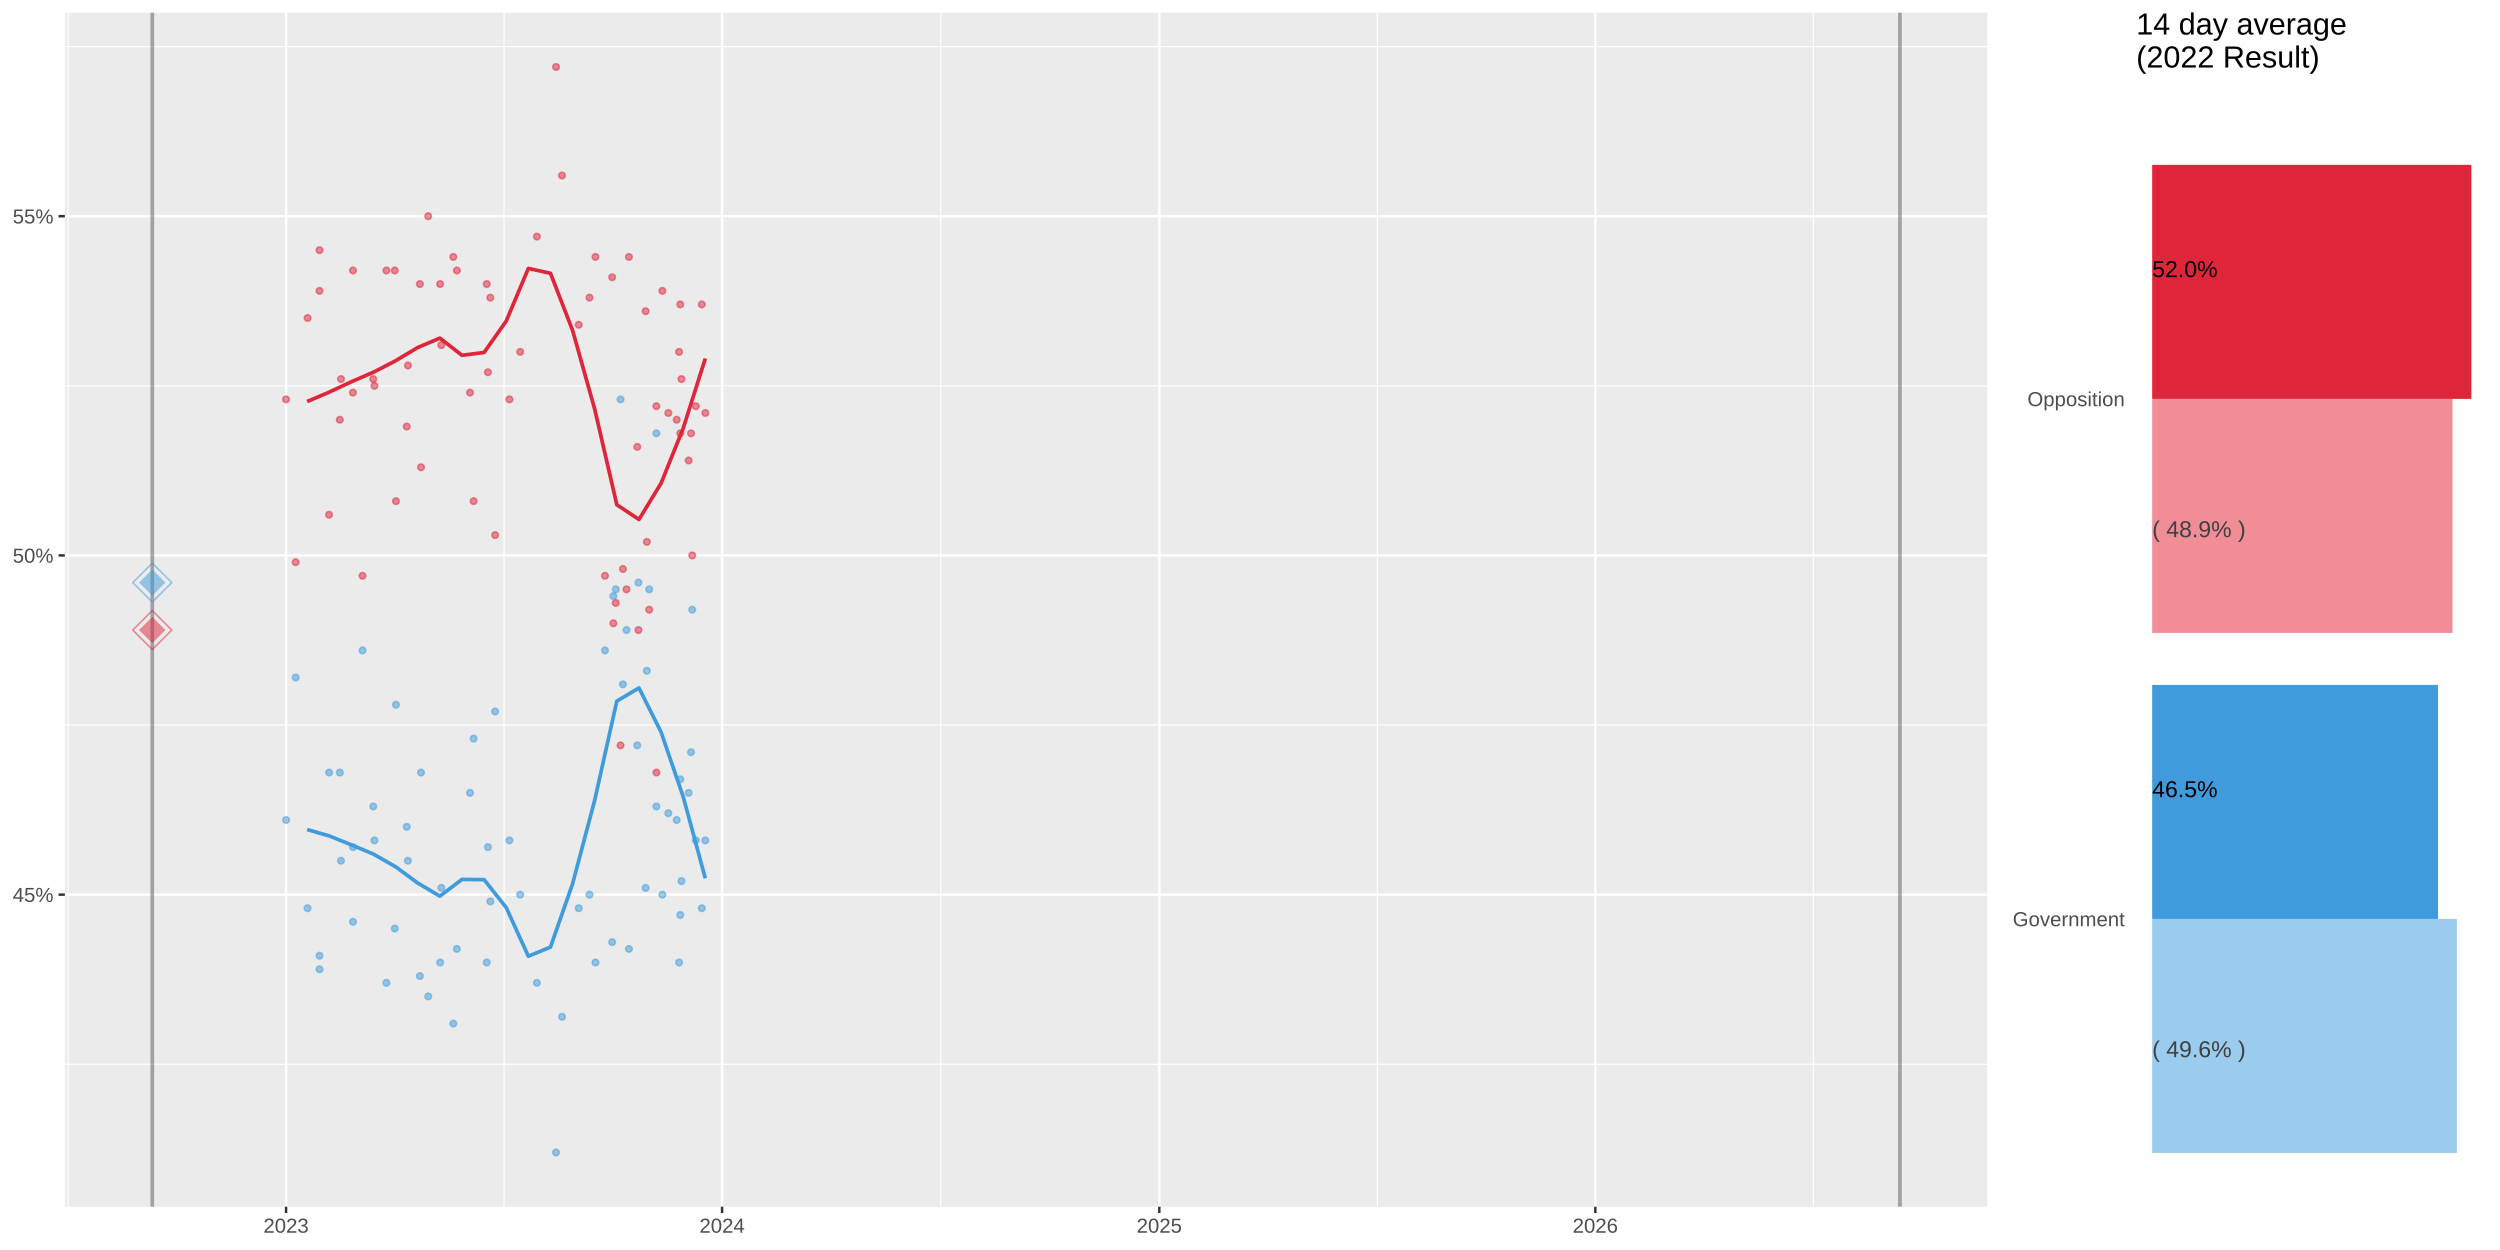
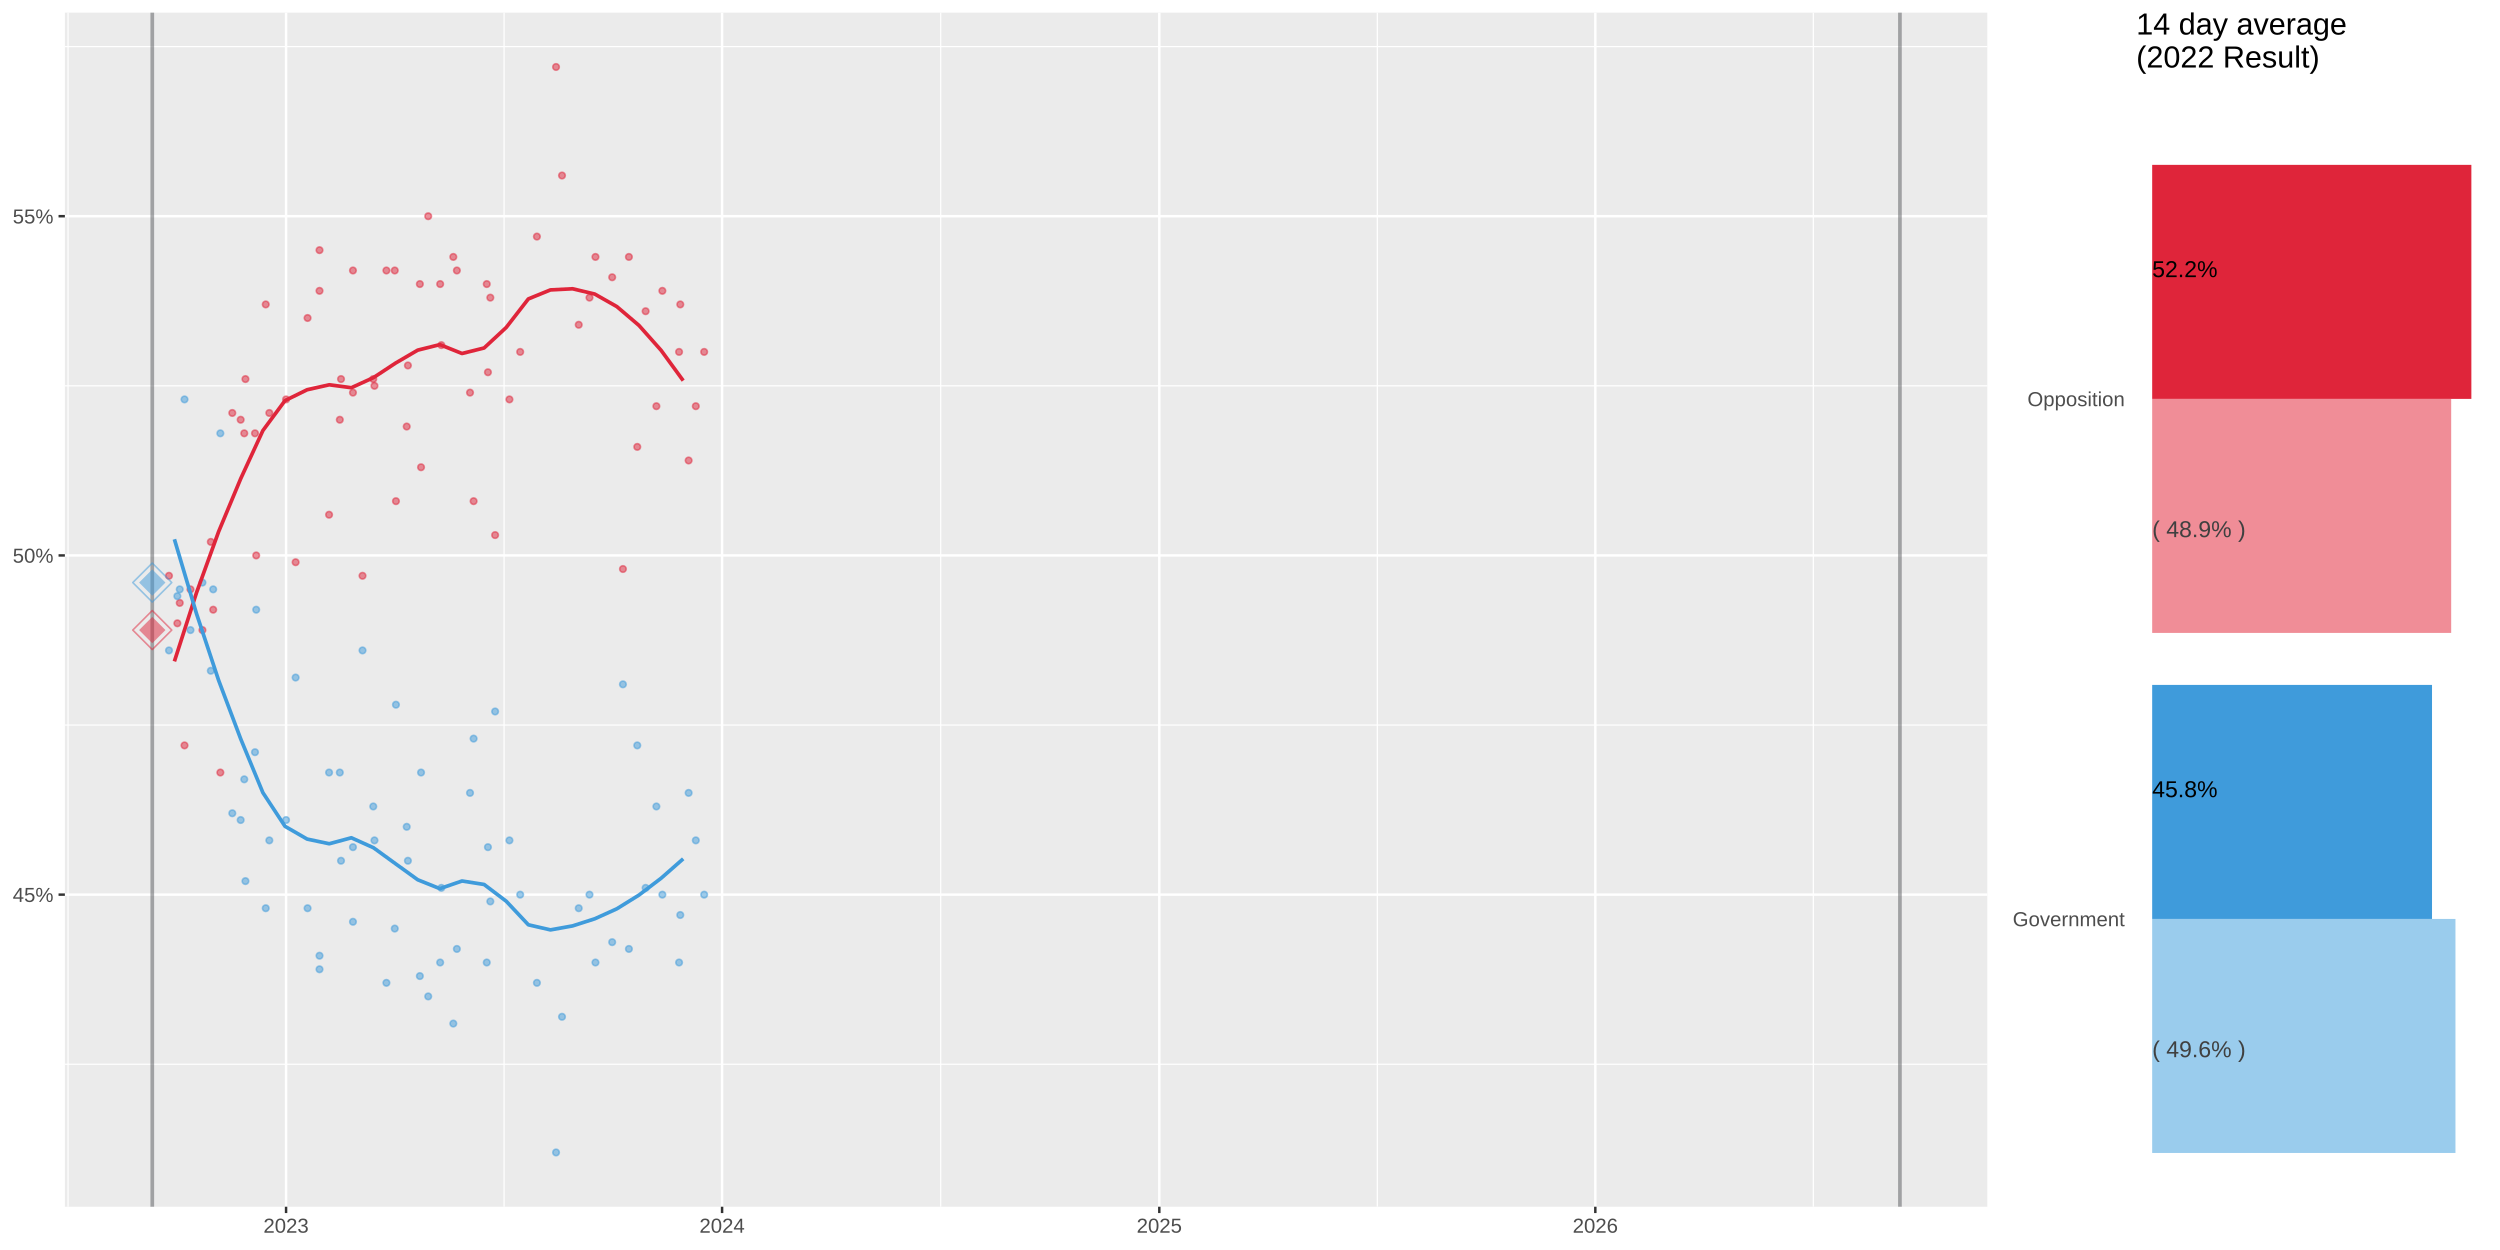
<svg xmlns="http://www.w3.org/2000/svg" class="svglite" width="1080.00pt" height="540.00pt" viewBox="0 0 1080.00 540.00">
  <defs>
    <style type="text/css">
    line, polyline, polygon, path, rect, circle {
      fill: none;
      stroke: #000000;
      stroke-linecap: round;
      stroke-linejoin: round;
      stroke-miterlimit: 10.00;
    }
    text {
      white-space: pre;
    }
  </style>
  </defs>
  <rect width="100%" height="100%" style="stroke: none; fill: none;" />
  <defs>
    <clipPath id="cpMC4wMHwxMDgwLjAwfDAuMDB8NTQwLjAw">
      <rect x="0.00" y="0.00" width="1080.00" height="540.00" />
    </clipPath>
  </defs>
  <g clip-path="url(#cpMC4wMHwxMDgwLjAwfDAuMDB8NTQwLjAw)">
</g>
  <defs>
    <clipPath id="cpMC4wMHw4NjQuMDB8MC4wMHw1NDAuMDA=">
      <rect x="0.00" y="0.00" width="864.00" height="540.00" />
    </clipPath>
  </defs>
  <g clip-path="url(#cpMC4wMHw4NjQuMDB8MC4wMHw1NDAuMDA=)">
    <rect x="0.00" y="0.00" width="864.00" height="540.00" style="stroke-width: 1.07; stroke: #FFFFFF; fill: #FFFFFF;" />
  </g>
  <g clip-path="url(#cpMC4wMHwxMDgwLjAwfDAuMDB8NTQwLjAw)">
</g>
  <defs>
    <clipPath id="cpMjguMDN8ODU4LjUyfDUuNDh8NTIxLjMx">
      <rect x="28.03" y="5.48" width="830.49" height="515.83" />
    </clipPath>
  </defs>
  <g clip-path="url(#cpMjguMDN8ODU4LjUyfDUuNDh8NTIxLjMx)">
    <rect x="28.03" y="5.48" width="830.49" height="515.83" style="stroke-width: 1.07; stroke: none; fill: #EBEBEB;" />
    <polyline points="28.03,459.76 858.52,459.76 " style="stroke-width: 0.53; stroke: #FFFFFF; stroke-linecap: butt;" />
    <polyline points="28.03,313.22 858.52,313.22 " style="stroke-width: 0.53; stroke: #FFFFFF; stroke-linecap: butt;" />
    <polyline points="28.03,166.68 858.52,166.68 " style="stroke-width: 0.53; stroke: #FFFFFF; stroke-linecap: butt;" />
    <polyline points="28.03,20.13 858.52,20.13 " style="stroke-width: 0.53; stroke: #FFFFFF; stroke-linecap: butt;" />
    <polyline points="29.40,521.31 29.40,5.48 " style="stroke-width: 0.53; stroke: #FFFFFF; stroke-linecap: butt;" />
    <polyline points="217.76,521.31 217.76,5.48 " style="stroke-width: 0.53; stroke: #FFFFFF; stroke-linecap: butt;" />
    <polyline points="406.38,521.31 406.38,5.48 " style="stroke-width: 0.53; stroke: #FFFFFF; stroke-linecap: butt;" />
    <polyline points="595.00,521.31 595.00,5.48 " style="stroke-width: 0.53; stroke: #FFFFFF; stroke-linecap: butt;" />
    <polyline points="783.36,521.31 783.36,5.48 " style="stroke-width: 0.53; stroke: #FFFFFF; stroke-linecap: butt;" />
    <polyline points="28.03,386.49 858.52,386.49 " style="stroke-width: 1.07; stroke: #FFFFFF; stroke-linecap: butt;" />
    <polyline points="28.03,239.95 858.52,239.95 " style="stroke-width: 1.07; stroke: #FFFFFF; stroke-linecap: butt;" />
    <polyline points="28.03,93.40 858.52,93.40 " style="stroke-width: 1.07; stroke: #FFFFFF; stroke-linecap: butt;" />
    <polyline points="123.58,521.31 123.58,5.48 " style="stroke-width: 1.07; stroke: #FFFFFF; stroke-linecap: butt;" />
    <polyline points="311.94,521.31 311.94,5.48 " style="stroke-width: 1.07; stroke: #FFFFFF; stroke-linecap: butt;" />
    <polyline points="500.82,521.31 500.82,5.48 " style="stroke-width: 1.07; stroke: #FFFFFF; stroke-linecap: butt;" />
    <polyline points="689.18,521.31 689.18,5.48 " style="stroke-width: 1.07; stroke: #FFFFFF; stroke-linecap: butt;" />
+     <circle cx="304.20" cy="152.02" r="1.42" style="stroke-width: 0.71; stroke: #DF253A; stroke-opacity: 0.50; fill: #DF253A; fill-opacity: 0.50;" />
    <circle cx="300.59" cy="175.47" r="1.42" style="stroke-width: 0.71; stroke: #DF253A; stroke-opacity: 0.50; fill: #DF253A; fill-opacity: 0.50;" />
    <circle cx="297.49" cy="198.92" r="1.42" style="stroke-width: 0.71; stroke: #DF253A; stroke-opacity: 0.50; fill: #DF253A; fill-opacity: 0.50;" />
    <circle cx="293.88" cy="131.51" r="1.42" style="stroke-width: 0.71; stroke: #DF253A; stroke-opacity: 0.50; fill: #DF253A; fill-opacity: 0.50;" />
    <circle cx="293.36" cy="152.02" r="1.42" style="stroke-width: 0.71; stroke: #DF253A; stroke-opacity: 0.50; fill: #DF253A; fill-opacity: 0.50;" />
    <circle cx="286.14" cy="125.64" r="1.42" style="stroke-width: 0.71; stroke: #DF253A; stroke-opacity: 0.50; fill: #DF253A; fill-opacity: 0.50;" />
    <circle cx="283.56" cy="175.47" r="1.42" style="stroke-width: 0.71; stroke: #DF253A; stroke-opacity: 0.50; fill: #DF253A; fill-opacity: 0.50;" />
    <circle cx="278.91" cy="134.44" r="1.42" style="stroke-width: 0.71; stroke: #DF253A; stroke-opacity: 0.50; fill: #DF253A; fill-opacity: 0.50;" />
    <circle cx="275.30" cy="193.05" r="1.42" style="stroke-width: 0.71; stroke: #DF253A; stroke-opacity: 0.50; fill: #DF253A; fill-opacity: 0.50;" />
    <circle cx="271.69" cy="110.99" r="1.42" style="stroke-width: 0.71; stroke: #DF253A; stroke-opacity: 0.50; fill: #DF253A; fill-opacity: 0.50;" />
    <circle cx="269.11" cy="245.81" r="1.42" style="stroke-width: 0.71; stroke: #DF253A; stroke-opacity: 0.50; fill: #DF253A; fill-opacity: 0.50;" />
    <circle cx="264.46" cy="119.78" r="1.42" style="stroke-width: 0.71; stroke: #DF253A; stroke-opacity: 0.50; fill: #DF253A; fill-opacity: 0.50;" />
    <circle cx="257.24" cy="110.99" r="1.42" style="stroke-width: 0.71; stroke: #DF253A; stroke-opacity: 0.50; fill: #DF253A; fill-opacity: 0.50;" />
    <circle cx="254.66" cy="128.58" r="1.42" style="stroke-width: 0.71; stroke: #DF253A; stroke-opacity: 0.50; fill: #DF253A; fill-opacity: 0.50;" />
    <circle cx="250.01" cy="140.30" r="1.42" style="stroke-width: 0.71; stroke: #DF253A; stroke-opacity: 0.50; fill: #DF253A; fill-opacity: 0.50;" />
    <circle cx="242.79" cy="75.82" r="1.42" style="stroke-width: 0.71; stroke: #DF253A; stroke-opacity: 0.50; fill: #DF253A; fill-opacity: 0.50;" />
    <circle cx="240.21" cy="28.93" r="1.42" style="stroke-width: 0.71; stroke: #DF253A; stroke-opacity: 0.50; fill: #DF253A; fill-opacity: 0.50;" />
    <circle cx="231.95" cy="102.20" r="1.42" style="stroke-width: 0.71; stroke: #DF253A; stroke-opacity: 0.50; fill: #DF253A; fill-opacity: 0.50;" />
    <circle cx="224.72" cy="152.02" r="1.42" style="stroke-width: 0.71; stroke: #DF253A; stroke-opacity: 0.50; fill: #DF253A; fill-opacity: 0.50;" />
    <circle cx="220.08" cy="172.54" r="1.42" style="stroke-width: 0.71; stroke: #DF253A; stroke-opacity: 0.50; fill: #DF253A; fill-opacity: 0.50;" />
    <circle cx="213.89" cy="231.15" r="1.42" style="stroke-width: 0.71; stroke: #DF253A; stroke-opacity: 0.50; fill: #DF253A; fill-opacity: 0.50;" />
    <circle cx="211.82" cy="128.58" r="1.42" style="stroke-width: 0.71; stroke: #DF253A; stroke-opacity: 0.50; fill: #DF253A; fill-opacity: 0.50;" />
    <circle cx="210.79" cy="160.81" r="1.42" style="stroke-width: 0.71; stroke: #DF253A; stroke-opacity: 0.50; fill: #DF253A; fill-opacity: 0.50;" />
    <circle cx="210.28" cy="122.71" r="1.42" style="stroke-width: 0.71; stroke: #DF253A; stroke-opacity: 0.50; fill: #DF253A; fill-opacity: 0.50;" />
    <circle cx="204.60" cy="216.50" r="1.42" style="stroke-width: 0.71; stroke: #DF253A; stroke-opacity: 0.50; fill: #DF253A; fill-opacity: 0.50;" />
    <circle cx="203.05" cy="169.61" r="1.42" style="stroke-width: 0.71; stroke: #DF253A; stroke-opacity: 0.50; fill: #DF253A; fill-opacity: 0.50;" />
    <circle cx="197.37" cy="116.85" r="1.42" style="stroke-width: 0.71; stroke: #DF253A; stroke-opacity: 0.50; fill: #DF253A; fill-opacity: 0.50;" />
    <circle cx="195.83" cy="110.99" r="1.42" style="stroke-width: 0.71; stroke: #DF253A; stroke-opacity: 0.50; fill: #DF253A; fill-opacity: 0.50;" />
    <circle cx="190.66" cy="149.09" r="1.42" style="stroke-width: 0.71; stroke: #DF253A; stroke-opacity: 0.50; fill: #DF253A; fill-opacity: 0.50;" />
    <circle cx="190.15" cy="122.71" r="1.42" style="stroke-width: 0.71; stroke: #DF253A; stroke-opacity: 0.50; fill: #DF253A; fill-opacity: 0.50;" />
    <circle cx="184.99" cy="93.40" r="1.42" style="stroke-width: 0.71; stroke: #DF253A; stroke-opacity: 0.50; fill: #DF253A; fill-opacity: 0.50;" />
    <circle cx="181.89" cy="201.85" r="1.42" style="stroke-width: 0.71; stroke: #DF253A; stroke-opacity: 0.50; fill: #DF253A; fill-opacity: 0.50;" />
    <circle cx="181.38" cy="122.71" r="1.42" style="stroke-width: 0.71; stroke: #DF253A; stroke-opacity: 0.50; fill: #DF253A; fill-opacity: 0.50;" />
    <circle cx="176.22" cy="157.88" r="1.42" style="stroke-width: 0.71; stroke: #DF253A; stroke-opacity: 0.50; fill: #DF253A; fill-opacity: 0.50;" />
    <circle cx="175.70" cy="184.26" r="1.42" style="stroke-width: 0.71; stroke: #DF253A; stroke-opacity: 0.50; fill: #DF253A; fill-opacity: 0.50;" />
    <circle cx="171.05" cy="216.50" r="1.42" style="stroke-width: 0.71; stroke: #DF253A; stroke-opacity: 0.50; fill: #DF253A; fill-opacity: 0.50;" />
    <circle cx="170.54" cy="116.85" r="1.42" style="stroke-width: 0.71; stroke: #DF253A; stroke-opacity: 0.50; fill: #DF253A; fill-opacity: 0.50;" />
    <circle cx="166.93" cy="116.85" r="1.42" style="stroke-width: 0.71; stroke: #DF253A; stroke-opacity: 0.50; fill: #DF253A; fill-opacity: 0.50;" />
    <circle cx="161.77" cy="166.68" r="1.42" style="stroke-width: 0.71; stroke: #DF253A; stroke-opacity: 0.50; fill: #DF253A; fill-opacity: 0.50;" />
    <circle cx="161.25" cy="163.75" r="1.42" style="stroke-width: 0.71; stroke: #DF253A; stroke-opacity: 0.50; fill: #DF253A; fill-opacity: 0.50;" />
    <circle cx="156.61" cy="248.74" r="1.42" style="stroke-width: 0.71; stroke: #DF253A; stroke-opacity: 0.50; fill: #DF253A; fill-opacity: 0.50;" />
    <circle cx="152.48" cy="169.61" r="1.42" style="stroke-width: 0.71; stroke: #DF253A; stroke-opacity: 0.50; fill: #DF253A; fill-opacity: 0.50;" />
    <circle cx="152.48" cy="116.85" r="1.42" style="stroke-width: 0.71; stroke: #DF253A; stroke-opacity: 0.50; fill: #DF253A; fill-opacity: 0.50;" />
    <circle cx="147.32" cy="163.75" r="1.42" style="stroke-width: 0.71; stroke: #DF253A; stroke-opacity: 0.50; fill: #DF253A; fill-opacity: 0.50;" />
    <circle cx="146.80" cy="181.33" r="1.42" style="stroke-width: 0.71; stroke: #DF253A; stroke-opacity: 0.50; fill: #DF253A; fill-opacity: 0.50;" />
    <circle cx="142.16" cy="222.36" r="1.42" style="stroke-width: 0.71; stroke: #DF253A; stroke-opacity: 0.50; fill: #DF253A; fill-opacity: 0.50;" />
    <circle cx="138.03" cy="108.06" r="1.42" style="stroke-width: 0.71; stroke: #DF253A; stroke-opacity: 0.50; fill: #DF253A; fill-opacity: 0.50;" />
    <circle cx="138.03" cy="125.64" r="1.42" style="stroke-width: 0.71; stroke: #DF253A; stroke-opacity: 0.50; fill: #DF253A; fill-opacity: 0.50;" />
    <circle cx="132.87" cy="137.37" r="1.42" style="stroke-width: 0.71; stroke: #DF253A; stroke-opacity: 0.50; fill: #DF253A; fill-opacity: 0.50;" />
    <circle cx="127.71" cy="242.88" r="1.42" style="stroke-width: 0.71; stroke: #DF253A; stroke-opacity: 0.50; fill: #DF253A; fill-opacity: 0.50;" />
    <circle cx="123.58" cy="172.54" r="1.42" style="stroke-width: 0.71; stroke: #DF253A; stroke-opacity: 0.50; fill: #DF253A; fill-opacity: 0.50;" />
-     <circle cx="304.71" cy="178.40" r="1.42" style="stroke-width: 0.71; stroke: #DF253A; stroke-opacity: 0.50; fill: #DF253A; fill-opacity: 0.50;" />
-     <circle cx="303.17" cy="131.51" r="1.42" style="stroke-width: 0.71; stroke: #DF253A; stroke-opacity: 0.50; fill: #DF253A; fill-opacity: 0.50;" />
-     <circle cx="299.04" cy="239.95" r="1.42" style="stroke-width: 0.71; stroke: #DF253A; stroke-opacity: 0.50; fill: #DF253A; fill-opacity: 0.50;" />
-     <circle cx="298.52" cy="187.19" r="1.42" style="stroke-width: 0.71; stroke: #DF253A; stroke-opacity: 0.50; fill: #DF253A; fill-opacity: 0.50;" />
-     <circle cx="294.39" cy="163.75" r="1.42" style="stroke-width: 0.71; stroke: #DF253A; stroke-opacity: 0.50; fill: #DF253A; fill-opacity: 0.50;" />
-     <circle cx="293.88" cy="187.19" r="1.42" style="stroke-width: 0.71; stroke: #DF253A; stroke-opacity: 0.50; fill: #DF253A; fill-opacity: 0.50;" />
-     <circle cx="292.33" cy="181.33" r="1.42" style="stroke-width: 0.71; stroke: #DF253A; stroke-opacity: 0.50; fill: #DF253A; fill-opacity: 0.50;" />
-     <circle cx="288.72" cy="178.40" r="1.42" style="stroke-width: 0.71; stroke: #DF253A; stroke-opacity: 0.50; fill: #DF253A; fill-opacity: 0.50;" />
-     <circle cx="283.56" cy="333.73" r="1.42" style="stroke-width: 0.71; stroke: #DF253A; stroke-opacity: 0.50; fill: #DF253A; fill-opacity: 0.50;" />
-     <circle cx="280.46" cy="263.39" r="1.42" style="stroke-width: 0.71; stroke: #DF253A; stroke-opacity: 0.50; fill: #DF253A; fill-opacity: 0.50;" />
-     <circle cx="279.43" cy="234.09" r="1.42" style="stroke-width: 0.71; stroke: #DF253A; stroke-opacity: 0.50; fill: #DF253A; fill-opacity: 0.50;" />
-     <circle cx="275.81" cy="272.19" r="1.42" style="stroke-width: 0.71; stroke: #DF253A; stroke-opacity: 0.50; fill: #DF253A; fill-opacity: 0.50;" />
-     <circle cx="270.65" cy="254.60" r="1.42" style="stroke-width: 0.71; stroke: #DF253A; stroke-opacity: 0.50; fill: #DF253A; fill-opacity: 0.50;" />
-     <circle cx="268.07" cy="322.01" r="1.42" style="stroke-width: 0.71; stroke: #DF253A; stroke-opacity: 0.50; fill: #DF253A; fill-opacity: 0.50;" />
-     <circle cx="266.01" cy="260.46" r="1.42" style="stroke-width: 0.71; stroke: #DF253A; stroke-opacity: 0.50; fill: #DF253A; fill-opacity: 0.50;" />
-     <circle cx="264.98" cy="269.26" r="1.42" style="stroke-width: 0.71; stroke: #DF253A; stroke-opacity: 0.50; fill: #DF253A; fill-opacity: 0.50;" />
-     <circle cx="261.36" cy="248.74" r="1.42" style="stroke-width: 0.71; stroke: #DF253A; stroke-opacity: 0.50; fill: #DF253A; fill-opacity: 0.50;" />
+     <circle cx="116.35" cy="178.40" r="1.42" style="stroke-width: 0.71; stroke: #DF253A; stroke-opacity: 0.50; fill: #DF253A; fill-opacity: 0.50;" />
+     <circle cx="114.80" cy="131.51" r="1.42" style="stroke-width: 0.71; stroke: #DF253A; stroke-opacity: 0.50; fill: #DF253A; fill-opacity: 0.50;" />
+     <circle cx="110.68" cy="239.95" r="1.42" style="stroke-width: 0.71; stroke: #DF253A; stroke-opacity: 0.50; fill: #DF253A; fill-opacity: 0.50;" />
+     <circle cx="110.16" cy="187.19" r="1.42" style="stroke-width: 0.71; stroke: #DF253A; stroke-opacity: 0.50; fill: #DF253A; fill-opacity: 0.50;" />
+     <circle cx="106.03" cy="163.75" r="1.42" style="stroke-width: 0.71; stroke: #DF253A; stroke-opacity: 0.50; fill: #DF253A; fill-opacity: 0.50;" />
+     <circle cx="105.52" cy="187.19" r="1.42" style="stroke-width: 0.71; stroke: #DF253A; stroke-opacity: 0.50; fill: #DF253A; fill-opacity: 0.50;" />
+     <circle cx="103.97" cy="181.33" r="1.42" style="stroke-width: 0.71; stroke: #DF253A; stroke-opacity: 0.50; fill: #DF253A; fill-opacity: 0.50;" />
+     <circle cx="100.35" cy="178.40" r="1.42" style="stroke-width: 0.71; stroke: #DF253A; stroke-opacity: 0.50; fill: #DF253A; fill-opacity: 0.50;" />
+     <circle cx="95.19" cy="333.73" r="1.42" style="stroke-width: 0.71; stroke: #DF253A; stroke-opacity: 0.50; fill: #DF253A; fill-opacity: 0.50;" />
+     <circle cx="92.10" cy="263.39" r="1.42" style="stroke-width: 0.71; stroke: #DF253A; stroke-opacity: 0.50; fill: #DF253A; fill-opacity: 0.50;" />
+     <circle cx="91.07" cy="234.09" r="1.42" style="stroke-width: 0.71; stroke: #DF253A; stroke-opacity: 0.50; fill: #DF253A; fill-opacity: 0.50;" />
+     <circle cx="87.45" cy="272.19" r="1.42" style="stroke-width: 0.71; stroke: #DF253A; stroke-opacity: 0.50; fill: #DF253A; fill-opacity: 0.50;" />
+     <circle cx="82.29" cy="254.60" r="1.42" style="stroke-width: 0.71; stroke: #DF253A; stroke-opacity: 0.50; fill: #DF253A; fill-opacity: 0.50;" />
+     <circle cx="79.71" cy="322.01" r="1.42" style="stroke-width: 0.71; stroke: #DF253A; stroke-opacity: 0.50; fill: #DF253A; fill-opacity: 0.50;" />
+     <circle cx="77.65" cy="260.46" r="1.42" style="stroke-width: 0.71; stroke: #DF253A; stroke-opacity: 0.50; fill: #DF253A; fill-opacity: 0.50;" />
+     <circle cx="76.62" cy="269.26" r="1.42" style="stroke-width: 0.71; stroke: #DF253A; stroke-opacity: 0.50; fill: #DF253A; fill-opacity: 0.50;" />
+     <circle cx="73.00" cy="248.74" r="1.42" style="stroke-width: 0.71; stroke: #DF253A; stroke-opacity: 0.50; fill: #DF253A; fill-opacity: 0.50;" />
+     <circle cx="304.20" cy="386.49" r="1.42" style="stroke-width: 0.71; stroke: #3F9BDB; stroke-opacity: 0.50; fill: #3F9BDB; fill-opacity: 0.50;" />
    <circle cx="300.59" cy="363.04" r="1.42" style="stroke-width: 0.71; stroke: #3F9BDB; stroke-opacity: 0.50; fill: #3F9BDB; fill-opacity: 0.50;" />
    <circle cx="297.49" cy="342.53" r="1.42" style="stroke-width: 0.71; stroke: #3F9BDB; stroke-opacity: 0.50; fill: #3F9BDB; fill-opacity: 0.50;" />
    <circle cx="293.88" cy="395.28" r="1.42" style="stroke-width: 0.71; stroke: #3F9BDB; stroke-opacity: 0.50; fill: #3F9BDB; fill-opacity: 0.50;" />
    <circle cx="293.36" cy="415.80" r="1.42" style="stroke-width: 0.71; stroke: #3F9BDB; stroke-opacity: 0.50; fill: #3F9BDB; fill-opacity: 0.50;" />
    <circle cx="286.14" cy="386.49" r="1.42" style="stroke-width: 0.71; stroke: #3F9BDB; stroke-opacity: 0.50; fill: #3F9BDB; fill-opacity: 0.50;" />
    <circle cx="283.56" cy="348.39" r="1.42" style="stroke-width: 0.71; stroke: #3F9BDB; stroke-opacity: 0.50; fill: #3F9BDB; fill-opacity: 0.50;" />
    <circle cx="278.91" cy="383.56" r="1.42" style="stroke-width: 0.71; stroke: #3F9BDB; stroke-opacity: 0.50; fill: #3F9BDB; fill-opacity: 0.50;" />
    <circle cx="275.30" cy="322.01" r="1.42" style="stroke-width: 0.71; stroke: #3F9BDB; stroke-opacity: 0.50; fill: #3F9BDB; fill-opacity: 0.50;" />
    <circle cx="271.69" cy="409.94" r="1.42" style="stroke-width: 0.71; stroke: #3F9BDB; stroke-opacity: 0.50; fill: #3F9BDB; fill-opacity: 0.50;" />
    <circle cx="269.11" cy="295.63" r="1.42" style="stroke-width: 0.71; stroke: #3F9BDB; stroke-opacity: 0.50; fill: #3F9BDB; fill-opacity: 0.50;" />
    <circle cx="264.46" cy="407.01" r="1.42" style="stroke-width: 0.71; stroke: #3F9BDB; stroke-opacity: 0.50; fill: #3F9BDB; fill-opacity: 0.50;" />
    <circle cx="257.24" cy="415.80" r="1.42" style="stroke-width: 0.71; stroke: #3F9BDB; stroke-opacity: 0.50; fill: #3F9BDB; fill-opacity: 0.50;" />
    <circle cx="254.66" cy="386.49" r="1.42" style="stroke-width: 0.71; stroke: #3F9BDB; stroke-opacity: 0.50; fill: #3F9BDB; fill-opacity: 0.50;" />
    <circle cx="250.01" cy="392.35" r="1.42" style="stroke-width: 0.71; stroke: #3F9BDB; stroke-opacity: 0.50; fill: #3F9BDB; fill-opacity: 0.50;" />
    <circle cx="242.79" cy="439.25" r="1.42" style="stroke-width: 0.71; stroke: #3F9BDB; stroke-opacity: 0.50; fill: #3F9BDB; fill-opacity: 0.50;" />
    <circle cx="240.21" cy="497.86" r="1.42" style="stroke-width: 0.71; stroke: #3F9BDB; stroke-opacity: 0.50; fill: #3F9BDB; fill-opacity: 0.50;" />
    <circle cx="231.95" cy="424.59" r="1.42" style="stroke-width: 0.71; stroke: #3F9BDB; stroke-opacity: 0.50; fill: #3F9BDB; fill-opacity: 0.50;" />
    <circle cx="224.72" cy="386.49" r="1.42" style="stroke-width: 0.71; stroke: #3F9BDB; stroke-opacity: 0.50; fill: #3F9BDB; fill-opacity: 0.50;" />
    <circle cx="220.08" cy="363.04" r="1.42" style="stroke-width: 0.71; stroke: #3F9BDB; stroke-opacity: 0.50; fill: #3F9BDB; fill-opacity: 0.50;" />
    <circle cx="213.89" cy="307.36" r="1.42" style="stroke-width: 0.71; stroke: #3F9BDB; stroke-opacity: 0.50; fill: #3F9BDB; fill-opacity: 0.50;" />
    <circle cx="211.82" cy="389.42" r="1.42" style="stroke-width: 0.71; stroke: #3F9BDB; stroke-opacity: 0.50; fill: #3F9BDB; fill-opacity: 0.50;" />
    <circle cx="210.79" cy="365.97" r="1.42" style="stroke-width: 0.71; stroke: #3F9BDB; stroke-opacity: 0.50; fill: #3F9BDB; fill-opacity: 0.50;" />
    <circle cx="210.28" cy="415.80" r="1.42" style="stroke-width: 0.71; stroke: #3F9BDB; stroke-opacity: 0.50; fill: #3F9BDB; fill-opacity: 0.50;" />
    <circle cx="204.60" cy="319.08" r="1.42" style="stroke-width: 0.71; stroke: #3F9BDB; stroke-opacity: 0.50; fill: #3F9BDB; fill-opacity: 0.50;" />
    <circle cx="203.05" cy="342.53" r="1.42" style="stroke-width: 0.71; stroke: #3F9BDB; stroke-opacity: 0.50; fill: #3F9BDB; fill-opacity: 0.50;" />
    <circle cx="197.37" cy="409.94" r="1.42" style="stroke-width: 0.71; stroke: #3F9BDB; stroke-opacity: 0.50; fill: #3F9BDB; fill-opacity: 0.50;" />
    <circle cx="195.83" cy="442.18" r="1.42" style="stroke-width: 0.71; stroke: #3F9BDB; stroke-opacity: 0.50; fill: #3F9BDB; fill-opacity: 0.50;" />
    <circle cx="190.66" cy="383.56" r="1.42" style="stroke-width: 0.71; stroke: #3F9BDB; stroke-opacity: 0.50; fill: #3F9BDB; fill-opacity: 0.50;" />
    <circle cx="190.15" cy="415.80" r="1.42" style="stroke-width: 0.71; stroke: #3F9BDB; stroke-opacity: 0.50; fill: #3F9BDB; fill-opacity: 0.50;" />
    <circle cx="184.99" cy="430.45" r="1.42" style="stroke-width: 0.71; stroke: #3F9BDB; stroke-opacity: 0.50; fill: #3F9BDB; fill-opacity: 0.50;" />
    <circle cx="181.89" cy="333.73" r="1.42" style="stroke-width: 0.71; stroke: #3F9BDB; stroke-opacity: 0.50; fill: #3F9BDB; fill-opacity: 0.50;" />
    <circle cx="181.38" cy="421.66" r="1.42" style="stroke-width: 0.71; stroke: #3F9BDB; stroke-opacity: 0.50; fill: #3F9BDB; fill-opacity: 0.50;" />
    <circle cx="176.22" cy="371.84" r="1.42" style="stroke-width: 0.71; stroke: #3F9BDB; stroke-opacity: 0.50; fill: #3F9BDB; fill-opacity: 0.50;" />
    <circle cx="175.70" cy="357.18" r="1.42" style="stroke-width: 0.71; stroke: #3F9BDB; stroke-opacity: 0.50; fill: #3F9BDB; fill-opacity: 0.50;" />
    <circle cx="171.05" cy="304.43" r="1.42" style="stroke-width: 0.71; stroke: #3F9BDB; stroke-opacity: 0.50; fill: #3F9BDB; fill-opacity: 0.50;" />
    <circle cx="170.54" cy="401.14" r="1.42" style="stroke-width: 0.71; stroke: #3F9BDB; stroke-opacity: 0.50; fill: #3F9BDB; fill-opacity: 0.50;" />
    <circle cx="166.93" cy="424.59" r="1.42" style="stroke-width: 0.71; stroke: #3F9BDB; stroke-opacity: 0.50; fill: #3F9BDB; fill-opacity: 0.50;" />
    <circle cx="161.77" cy="363.04" r="1.42" style="stroke-width: 0.71; stroke: #3F9BDB; stroke-opacity: 0.50; fill: #3F9BDB; fill-opacity: 0.50;" />
    <circle cx="161.25" cy="348.39" r="1.42" style="stroke-width: 0.71; stroke: #3F9BDB; stroke-opacity: 0.50; fill: #3F9BDB; fill-opacity: 0.50;" />
    <circle cx="156.61" cy="280.98" r="1.42" style="stroke-width: 0.71; stroke: #3F9BDB; stroke-opacity: 0.50; fill: #3F9BDB; fill-opacity: 0.50;" />
    <circle cx="152.48" cy="365.97" r="1.42" style="stroke-width: 0.71; stroke: #3F9BDB; stroke-opacity: 0.50; fill: #3F9BDB; fill-opacity: 0.50;" />
    <circle cx="152.48" cy="398.21" r="1.42" style="stroke-width: 0.71; stroke: #3F9BDB; stroke-opacity: 0.50; fill: #3F9BDB; fill-opacity: 0.50;" />
    <circle cx="147.32" cy="371.84" r="1.42" style="stroke-width: 0.71; stroke: #3F9BDB; stroke-opacity: 0.50; fill: #3F9BDB; fill-opacity: 0.50;" />
    <circle cx="146.80" cy="333.73" r="1.42" style="stroke-width: 0.71; stroke: #3F9BDB; stroke-opacity: 0.50; fill: #3F9BDB; fill-opacity: 0.50;" />
    <circle cx="142.16" cy="333.73" r="1.42" style="stroke-width: 0.71; stroke: #3F9BDB; stroke-opacity: 0.50; fill: #3F9BDB; fill-opacity: 0.50;" />
    <circle cx="138.03" cy="418.73" r="1.42" style="stroke-width: 0.71; stroke: #3F9BDB; stroke-opacity: 0.50; fill: #3F9BDB; fill-opacity: 0.50;" />
    <circle cx="138.03" cy="412.87" r="1.42" style="stroke-width: 0.71; stroke: #3F9BDB; stroke-opacity: 0.50; fill: #3F9BDB; fill-opacity: 0.50;" />
    <circle cx="132.87" cy="392.35" r="1.42" style="stroke-width: 0.71; stroke: #3F9BDB; stroke-opacity: 0.50; fill: #3F9BDB; fill-opacity: 0.50;" />
    <circle cx="127.71" cy="292.70" r="1.42" style="stroke-width: 0.71; stroke: #3F9BDB; stroke-opacity: 0.50; fill: #3F9BDB; fill-opacity: 0.50;" />
    <circle cx="123.58" cy="354.25" r="1.42" style="stroke-width: 0.71; stroke: #3F9BDB; stroke-opacity: 0.50; fill: #3F9BDB; fill-opacity: 0.50;" />
-     <circle cx="304.71" cy="363.04" r="1.42" style="stroke-width: 0.71; stroke: #3F9BDB; stroke-opacity: 0.50; fill: #3F9BDB; fill-opacity: 0.50;" />
-     <circle cx="303.17" cy="392.35" r="1.42" style="stroke-width: 0.71; stroke: #3F9BDB; stroke-opacity: 0.50; fill: #3F9BDB; fill-opacity: 0.50;" />
-     <circle cx="299.04" cy="263.39" r="1.42" style="stroke-width: 0.71; stroke: #3F9BDB; stroke-opacity: 0.50; fill: #3F9BDB; fill-opacity: 0.50;" />
-     <circle cx="298.52" cy="324.94" r="1.42" style="stroke-width: 0.71; stroke: #3F9BDB; stroke-opacity: 0.50; fill: #3F9BDB; fill-opacity: 0.50;" />
-     <circle cx="294.39" cy="380.63" r="1.42" style="stroke-width: 0.71; stroke: #3F9BDB; stroke-opacity: 0.50; fill: #3F9BDB; fill-opacity: 0.50;" />
-     <circle cx="293.88" cy="336.67" r="1.42" style="stroke-width: 0.71; stroke: #3F9BDB; stroke-opacity: 0.50; fill: #3F9BDB; fill-opacity: 0.50;" />
-     <circle cx="292.33" cy="354.25" r="1.42" style="stroke-width: 0.71; stroke: #3F9BDB; stroke-opacity: 0.50; fill: #3F9BDB; fill-opacity: 0.50;" />
-     <circle cx="288.72" cy="351.32" r="1.42" style="stroke-width: 0.71; stroke: #3F9BDB; stroke-opacity: 0.50; fill: #3F9BDB; fill-opacity: 0.50;" />
-     <circle cx="283.56" cy="187.19" r="1.42" style="stroke-width: 0.71; stroke: #3F9BDB; stroke-opacity: 0.50; fill: #3F9BDB; fill-opacity: 0.50;" />
-     <circle cx="280.46" cy="254.60" r="1.42" style="stroke-width: 0.71; stroke: #3F9BDB; stroke-opacity: 0.50; fill: #3F9BDB; fill-opacity: 0.50;" />
-     <circle cx="279.43" cy="289.77" r="1.42" style="stroke-width: 0.71; stroke: #3F9BDB; stroke-opacity: 0.50; fill: #3F9BDB; fill-opacity: 0.50;" />
-     <circle cx="275.81" cy="251.67" r="1.42" style="stroke-width: 0.71; stroke: #3F9BDB; stroke-opacity: 0.50; fill: #3F9BDB; fill-opacity: 0.50;" />
-     <circle cx="270.65" cy="272.19" r="1.42" style="stroke-width: 0.71; stroke: #3F9BDB; stroke-opacity: 0.50; fill: #3F9BDB; fill-opacity: 0.50;" />
-     <circle cx="268.07" cy="172.54" r="1.42" style="stroke-width: 0.71; stroke: #3F9BDB; stroke-opacity: 0.50; fill: #3F9BDB; fill-opacity: 0.50;" />
-     <circle cx="266.01" cy="254.60" r="1.42" style="stroke-width: 0.71; stroke: #3F9BDB; stroke-opacity: 0.50; fill: #3F9BDB; fill-opacity: 0.50;" />
-     <circle cx="264.98" cy="257.53" r="1.42" style="stroke-width: 0.71; stroke: #3F9BDB; stroke-opacity: 0.50; fill: #3F9BDB; fill-opacity: 0.50;" />
-     <circle cx="261.36" cy="280.98" r="1.42" style="stroke-width: 0.71; stroke: #3F9BDB; stroke-opacity: 0.50; fill: #3F9BDB; fill-opacity: 0.50;" />
-     <polyline points="132.68,173.46 142.23,169.40 151.79,164.92 161.35,160.78 170.90,155.84 180.46,150.12 190.02,146.06 199.58,153.49 209.13,152.27 218.69,138.70 228.25,115.96 237.80,118.05 247.36,142.73 256.92,176.80 266.47,218.05 276.03,224.42 285.59,208.75 295.14,185.02 304.70,154.88 " style="stroke-width: 1.60; stroke: #DF253A; stroke-linecap: butt;" />
-     <polyline points="132.68,358.36 142.23,361.12 151.79,364.99 161.35,368.99 170.90,374.44 180.46,381.47 190.02,387.14 199.58,379.90 209.13,380.02 218.69,392.08 228.25,413.09 237.80,409.15 247.36,381.79 256.92,345.65 266.47,302.87 276.03,297.20 285.59,316.28 295.14,344.21 304.70,379.43 " style="stroke-width: 1.60; stroke: #3F9BDB; stroke-linecap: butt;" />
+     <circle cx="116.35" cy="363.04" r="1.42" style="stroke-width: 0.71; stroke: #3F9BDB; stroke-opacity: 0.50; fill: #3F9BDB; fill-opacity: 0.50;" />
+     <circle cx="114.80" cy="392.35" r="1.42" style="stroke-width: 0.71; stroke: #3F9BDB; stroke-opacity: 0.50; fill: #3F9BDB; fill-opacity: 0.50;" />
+     <circle cx="110.68" cy="263.39" r="1.42" style="stroke-width: 0.71; stroke: #3F9BDB; stroke-opacity: 0.50; fill: #3F9BDB; fill-opacity: 0.50;" />
+     <circle cx="110.16" cy="324.94" r="1.42" style="stroke-width: 0.71; stroke: #3F9BDB; stroke-opacity: 0.50; fill: #3F9BDB; fill-opacity: 0.50;" />
+     <circle cx="106.03" cy="380.63" r="1.42" style="stroke-width: 0.71; stroke: #3F9BDB; stroke-opacity: 0.50; fill: #3F9BDB; fill-opacity: 0.50;" />
+     <circle cx="105.52" cy="336.67" r="1.42" style="stroke-width: 0.71; stroke: #3F9BDB; stroke-opacity: 0.50; fill: #3F9BDB; fill-opacity: 0.50;" />
+     <circle cx="103.97" cy="354.25" r="1.42" style="stroke-width: 0.71; stroke: #3F9BDB; stroke-opacity: 0.50; fill: #3F9BDB; fill-opacity: 0.50;" />
+     <circle cx="100.35" cy="351.32" r="1.42" style="stroke-width: 0.71; stroke: #3F9BDB; stroke-opacity: 0.50; fill: #3F9BDB; fill-opacity: 0.50;" />
+     <circle cx="95.19" cy="187.19" r="1.42" style="stroke-width: 0.71; stroke: #3F9BDB; stroke-opacity: 0.50; fill: #3F9BDB; fill-opacity: 0.50;" />
+     <circle cx="92.10" cy="254.60" r="1.42" style="stroke-width: 0.71; stroke: #3F9BDB; stroke-opacity: 0.50; fill: #3F9BDB; fill-opacity: 0.50;" />
+     <circle cx="91.07" cy="289.77" r="1.42" style="stroke-width: 0.71; stroke: #3F9BDB; stroke-opacity: 0.50; fill: #3F9BDB; fill-opacity: 0.50;" />
+     <circle cx="87.45" cy="251.67" r="1.42" style="stroke-width: 0.71; stroke: #3F9BDB; stroke-opacity: 0.50; fill: #3F9BDB; fill-opacity: 0.50;" />
+     <circle cx="82.29" cy="272.19" r="1.42" style="stroke-width: 0.71; stroke: #3F9BDB; stroke-opacity: 0.50; fill: #3F9BDB; fill-opacity: 0.50;" />
+     <circle cx="79.71" cy="172.54" r="1.42" style="stroke-width: 0.71; stroke: #3F9BDB; stroke-opacity: 0.50; fill: #3F9BDB; fill-opacity: 0.50;" />
+     <circle cx="77.65" cy="254.60" r="1.42" style="stroke-width: 0.71; stroke: #3F9BDB; stroke-opacity: 0.50; fill: #3F9BDB; fill-opacity: 0.50;" />
+     <circle cx="76.62" cy="257.53" r="1.42" style="stroke-width: 0.71; stroke: #3F9BDB; stroke-opacity: 0.50; fill: #3F9BDB; fill-opacity: 0.50;" />
+     <circle cx="73.00" cy="280.98" r="1.42" style="stroke-width: 0.71; stroke: #3F9BDB; stroke-opacity: 0.50; fill: #3F9BDB; fill-opacity: 0.50;" />
+     <polyline points="75.34,285.71 84.89,256.05 94.45,229.66 104.01,206.73 113.56,186.01 123.12,173.06 132.68,168.37 142.23,166.23 151.79,167.49 161.35,163.12 170.90,156.84 180.46,151.26 190.02,148.87 199.58,152.71 209.13,150.33 218.69,141.46 228.25,129.13 237.80,125.24 247.36,124.75 256.92,127.03 266.47,132.44 276.03,140.58 285.59,151.34 295.14,164.43 " style="stroke-width: 1.60; stroke: #DF253A; stroke-linecap: butt;" />
+     <polyline points="75.34,232.96 84.89,265.10 94.45,293.91 104.01,319.27 113.56,342.42 123.12,356.97 132.68,362.48 142.23,364.50 151.79,361.92 161.35,366.23 170.90,373.16 180.46,380.06 190.02,383.89 199.58,380.59 209.13,382.09 218.69,389.33 228.25,399.51 237.80,401.71 247.36,399.99 256.92,396.92 266.47,392.60 276.03,386.67 285.59,379.40 295.14,371.01 " style="stroke-width: 1.60; stroke: #3F9BDB; stroke-linecap: butt;" />
    <line x1="820.77" y1="521.31" x2="820.77" y2="5.48" style="stroke-width: 1.60; stroke: #56595C; stroke-opacity: 0.50; stroke-linecap: butt;" />
    <line x1="65.78" y1="521.31" x2="65.78" y2="5.48" style="stroke-width: 1.60; stroke: #56595C; stroke-opacity: 0.50; stroke-linecap: butt;" />
    <polygon points="60.09,272.19 65.78,266.50 71.47,272.19 65.78,277.88 " style="stroke-width: 0.71; stroke: none; fill: #DF253A; fill-opacity: 0.50;" />
    <polygon points="60.09,251.67 65.78,245.98 71.47,251.67 65.78,257.36 " style="stroke-width: 0.71; stroke: none; fill: #3F9BDB; fill-opacity: 0.50;" />
    <polygon points="57.36,272.19 65.78,263.76 74.20,272.19 65.78,280.61 " style="stroke-width: 0.71; stroke: #DF253A; stroke-opacity: 0.50;" />
    <polygon points="57.36,251.67 65.78,243.25 74.20,251.67 65.78,260.09 " style="stroke-width: 0.71; stroke: #3F9BDB; stroke-opacity: 0.50;" />
  </g>
  <g clip-path="url(#cpMC4wMHwxMDgwLjAwfDAuMDB8NTQwLjAw)">
    <text x="23.10" y="389.64" text-anchor="end" style="font-size: 8.80px;fill: #4D4D4D; font-family: &quot;Arial&quot;;" textLength="17.62px" lengthAdjust="spacingAndGlyphs">45%</text>
    <text x="23.10" y="243.10" text-anchor="end" style="font-size: 8.80px;fill: #4D4D4D; font-family: &quot;Arial&quot;;" textLength="17.62px" lengthAdjust="spacingAndGlyphs">50%</text>
    <text x="23.10" y="96.55" text-anchor="end" style="font-size: 8.80px;fill: #4D4D4D; font-family: &quot;Arial&quot;;" textLength="17.62px" lengthAdjust="spacingAndGlyphs">55%</text>
    <polyline points="25.29,386.49 28.03,386.49 " style="stroke-width: 1.07; stroke: #333333; stroke-linecap: butt;" />
    <polyline points="25.29,239.95 28.03,239.95 " style="stroke-width: 1.07; stroke: #333333; stroke-linecap: butt;" />
    <polyline points="25.29,93.40 28.03,93.40 " style="stroke-width: 1.07; stroke: #333333; stroke-linecap: butt;" />
    <polyline points="123.58,524.05 123.58,521.31 " style="stroke-width: 1.07; stroke: #333333; stroke-linecap: butt;" />
    <polyline points="311.94,524.05 311.94,521.31 " style="stroke-width: 1.07; stroke: #333333; stroke-linecap: butt;" />
    <polyline points="500.82,524.05 500.82,521.31 " style="stroke-width: 1.07; stroke: #333333; stroke-linecap: butt;" />
    <polyline points="689.18,524.05 689.18,521.31 " style="stroke-width: 1.07; stroke: #333333; stroke-linecap: butt;" />
    <text x="123.58" y="532.54" text-anchor="middle" style="font-size: 8.80px;fill: #4D4D4D; font-family: &quot;Arial&quot;;" textLength="19.58px" lengthAdjust="spacingAndGlyphs">2023</text>
    <text x="311.94" y="532.54" text-anchor="middle" style="font-size: 8.80px;fill: #4D4D4D; font-family: &quot;Arial&quot;;" textLength="19.58px" lengthAdjust="spacingAndGlyphs">2024</text>
    <text x="500.82" y="532.54" text-anchor="middle" style="font-size: 8.80px;fill: #4D4D4D; font-family: &quot;Arial&quot;;" textLength="19.58px" lengthAdjust="spacingAndGlyphs">2025</text>
    <text x="689.18" y="532.54" text-anchor="middle" style="font-size: 8.80px;fill: #4D4D4D; font-family: &quot;Arial&quot;;" textLength="19.58px" lengthAdjust="spacingAndGlyphs">2026</text>
  </g>
  <defs>
    <clipPath id="cpODY0LjAwfDEwODAuMDB8MC4wMHw1NDAuMDA=">
      <rect x="864.00" y="0.00" width="216.00" height="540.00" />
    </clipPath>
  </defs>
  <g clip-path="url(#cpODY0LjAwfDEwODAuMDB8MC4wMHw1NDAuMDA=)">
    <rect x="864.00" y="0.00" width="216.00" height="540.00" style="stroke-width: 1.07; stroke: #FFFFFF; fill: #FFFFFF;" />
  </g>
  <g clip-path="url(#cpMC4wMHwxMDgwLjAwfDAuMDB8NTQwLjAw)">
</g>
  <defs>
    <clipPath id="cpOTIyLjg1fDEwNzQuNTJ8MzcuNTJ8NTMxLjc4">
      <rect x="922.85" y="37.52" width="151.68" height="494.26" />
    </clipPath>
  </defs>
  <g clip-path="url(#cpOTIyLjg1fDEwNzQuNTJ8MzcuNTJ8NTMxLjc4)">
    <rect x="922.85" y="37.52" width="151.68" height="494.26" style="stroke-width: 1.07; stroke: #FFFFFF; fill: #FFFFFF;" />
-     <rect x="929.74" y="172.32" width="129.77" height="101.10" style="stroke-width: 1.07; stroke: none; stroke-linecap: butt; stroke-linejoin: miter; fill: #F08D97;" />
-     <rect x="929.74" y="396.98" width="131.62" height="101.10" style="stroke-width: 1.07; stroke: none; stroke-linecap: butt; stroke-linejoin: miter; fill: #9ACCED;" />
+     <rect x="929.74" y="172.32" width="129.17" height="101.10" style="stroke-width: 1.07; stroke: none; stroke-linecap: butt; stroke-linejoin: miter; fill: #F08D97;" />
+     <rect x="929.74" y="396.98" width="131.02" height="101.10" style="stroke-width: 1.07; stroke: none; stroke-linecap: butt; stroke-linejoin: miter; fill: #9ACCED;" />
    <rect x="929.74" y="71.22" width="137.89" height="101.10" style="stroke-width: 1.07; stroke: none; stroke-linecap: butt; stroke-linejoin: miter; fill: #DF253A;" />
-     <rect x="929.74" y="295.88" width="123.50" height="101.10" style="stroke-width: 1.07; stroke: none; stroke-linecap: butt; stroke-linejoin: miter; fill: #3F9BDB;" />
-     <text x="929.74" y="119.72" style="font-size: 9.96px; font-family: &quot;Arial&quot;;" textLength="28.22px" lengthAdjust="spacingAndGlyphs">52.0%</text>
-     <text x="929.74" y="344.38" style="font-size: 9.96px; font-family: &quot;Arial&quot;;" textLength="28.22px" lengthAdjust="spacingAndGlyphs">46.5%</text>
+     <rect x="929.74" y="295.88" width="120.89" height="101.10" style="stroke-width: 1.07; stroke: none; stroke-linecap: butt; stroke-linejoin: miter; fill: #3F9BDB;" />
+     <text x="929.74" y="119.72" style="font-size: 9.96px; font-family: &quot;Arial&quot;;" textLength="28.22px" lengthAdjust="spacingAndGlyphs">52.2%</text>
+     <text x="929.74" y="344.38" style="font-size: 9.96px; font-family: &quot;Arial&quot;;" textLength="28.22px" lengthAdjust="spacingAndGlyphs">45.8%</text>
    <text x="929.74" y="232.05" style="font-size: 9.96px;fill: #404040; font-family: &quot;Arial&quot;;" textLength="40.38px" lengthAdjust="spacingAndGlyphs">( 48.9% )</text>
    <text x="929.74" y="456.71" style="font-size: 9.96px;fill: #404040; font-family: &quot;Arial&quot;;" textLength="40.38px" lengthAdjust="spacingAndGlyphs">( 49.6% )</text>
  </g>
  <g clip-path="url(#cpMC4wMHwxMDgwLjAwfDAuMDB8NTQwLjAw)">
    <text x="917.91" y="400.13" text-anchor="end" style="font-size: 8.80px;fill: #4D4D4D; font-family: &quot;Arial&quot;;" textLength="48.43px" lengthAdjust="spacingAndGlyphs">Government</text>
    <text x="917.91" y="175.47" text-anchor="end" style="font-size: 8.80px;fill: #4D4D4D; font-family: &quot;Arial&quot;;" textLength="42.08px" lengthAdjust="spacingAndGlyphs">Opposition</text>
    <text x="922.85" y="14.93" style="font-size: 13.20px; font-family: &quot;Arial&quot;;" textLength="94.61px" lengthAdjust="spacingAndGlyphs">14 day average </text>
    <text x="922.85" y="29.18" style="font-size: 13.20px; font-family: &quot;Arial&quot;;" textLength="82.85px" lengthAdjust="spacingAndGlyphs"> (2022 Result)</text>
  </g>
</svg>
